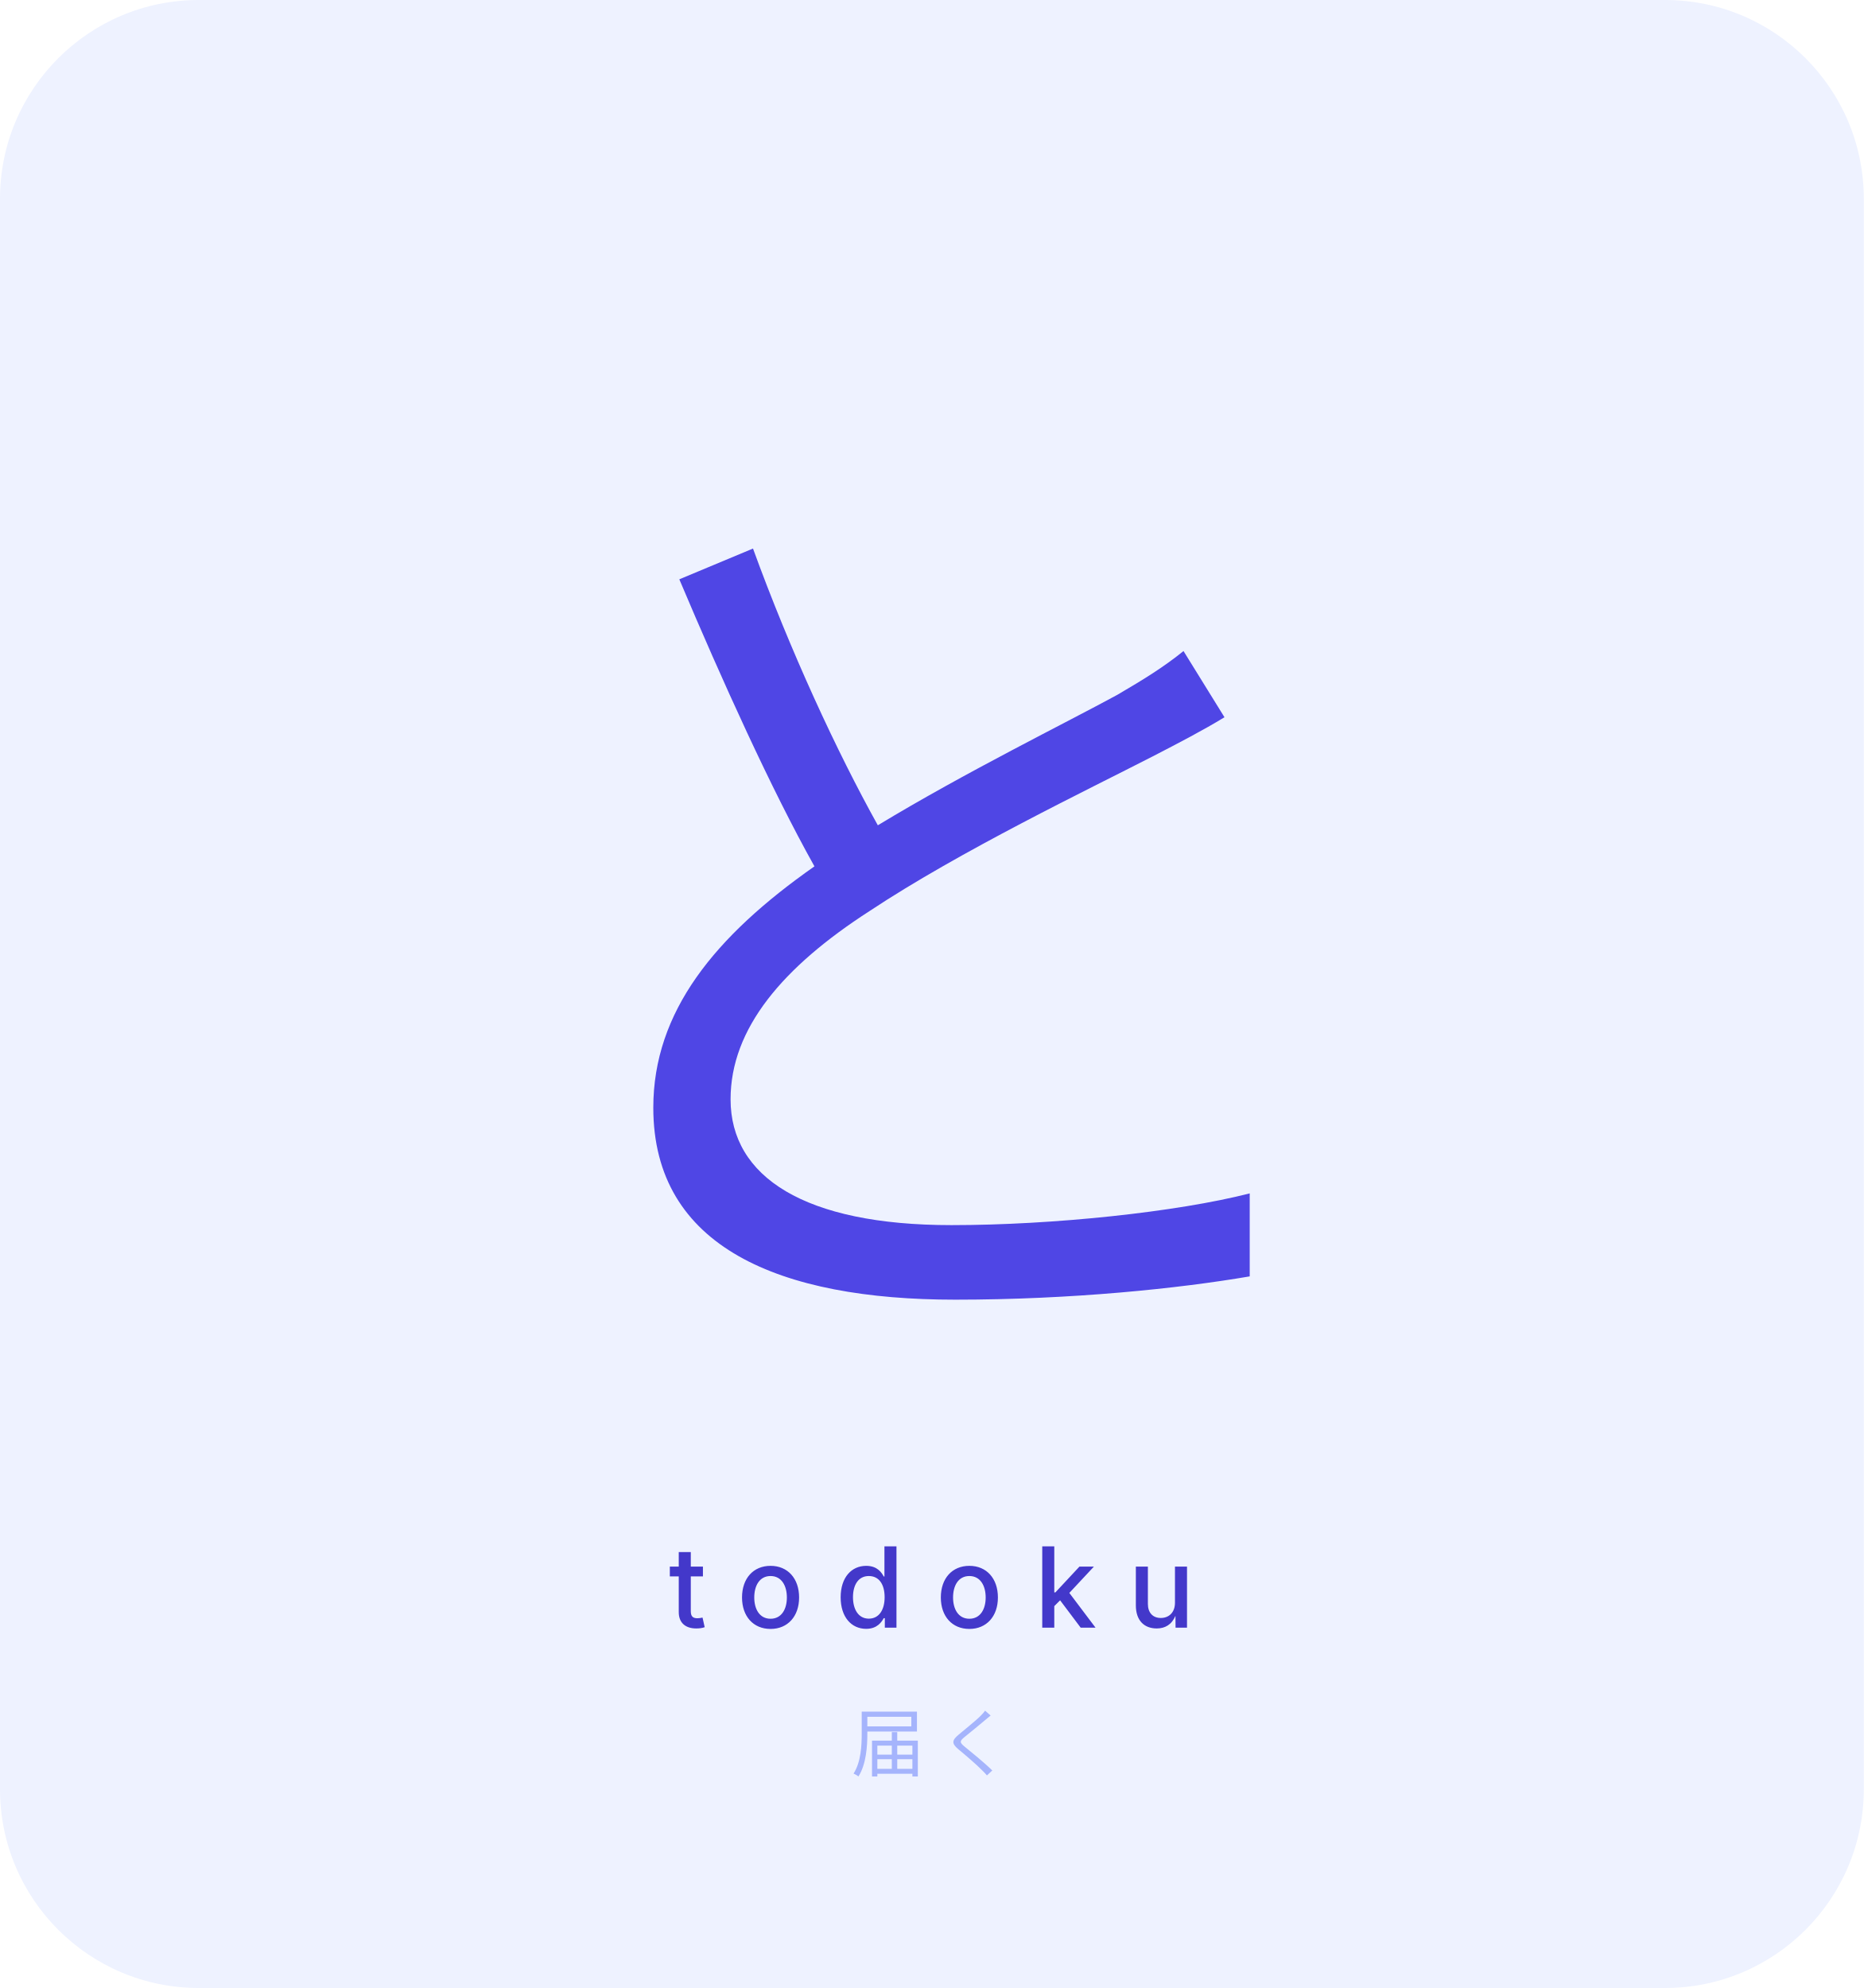
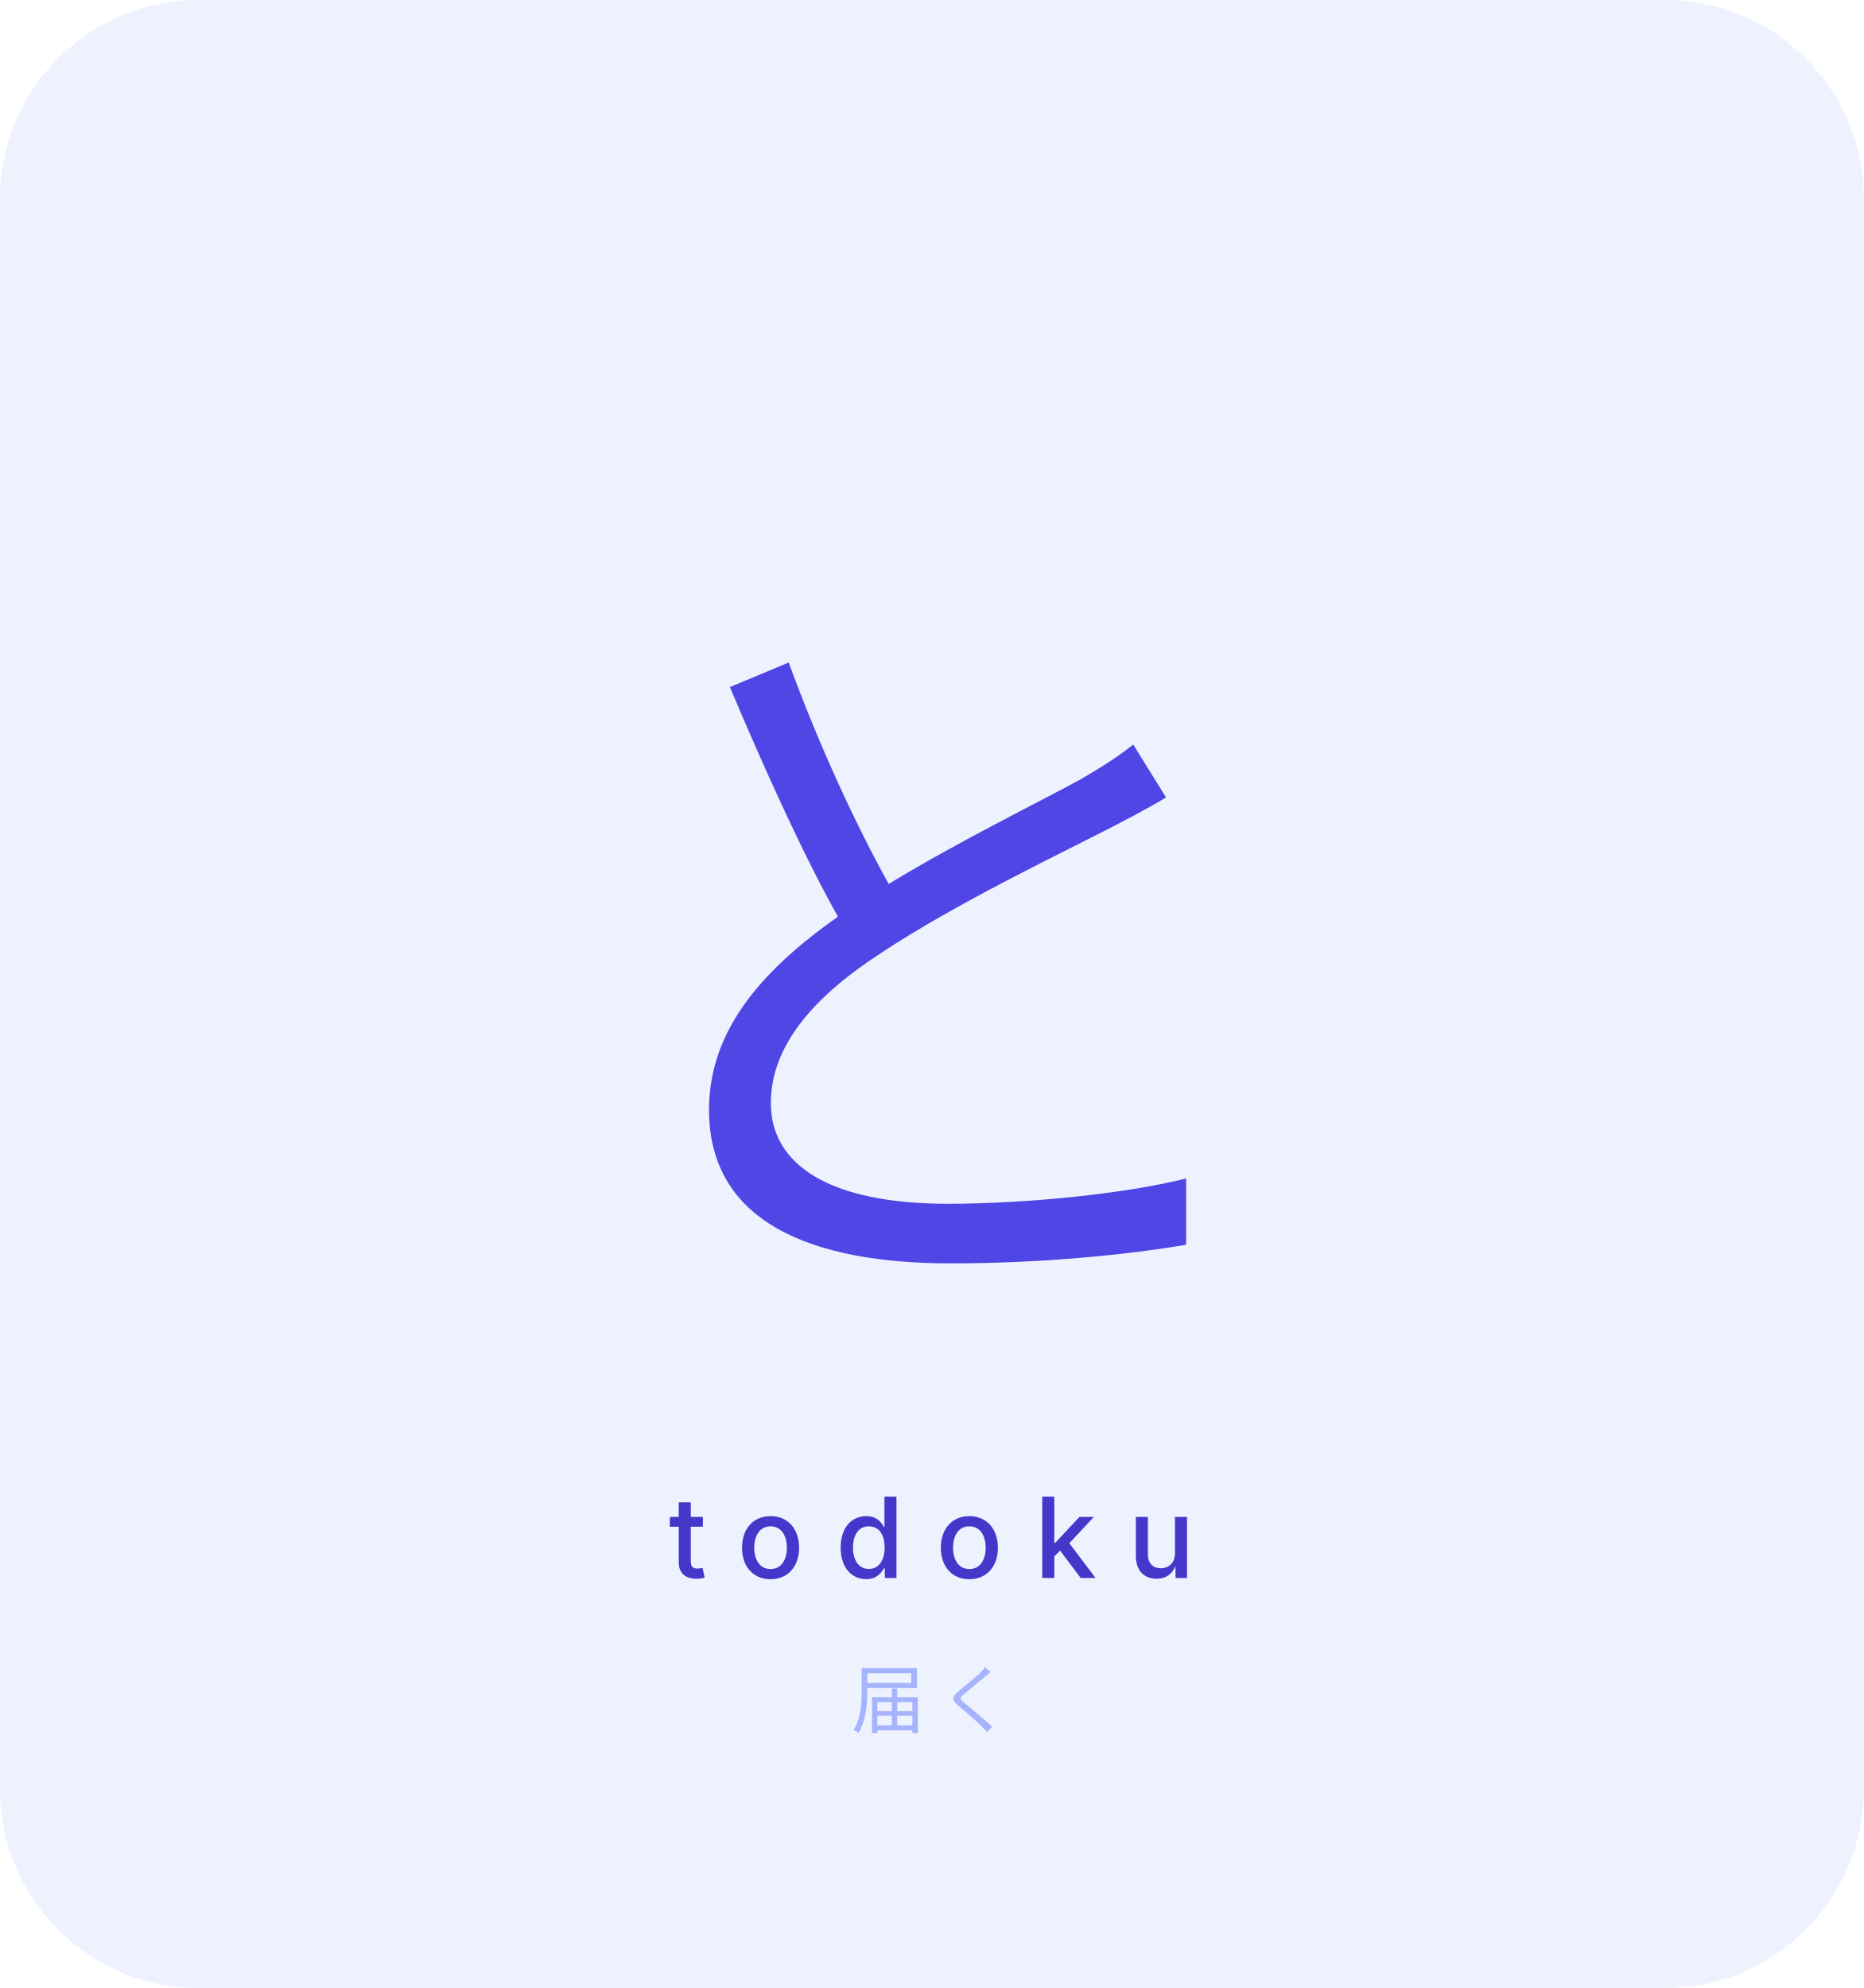
<svg xmlns="http://www.w3.org/2000/svg" viewBox="0 0 300 320" width="300" height="320">
+   <defs>
+     <clipPath id="card">
+       <rect x="0" y="0" width="300" height="320" rx="32" />
+     </clipPath>
+   </defs>
  <rect x="0" y="0" width="300" height="320" rx="32" fill="#eef2ff" />
-   <text x="150" y="205" text-anchor="middle" font-family="'Hiragino Sans','Noto Sans JP',sans-serif" font-size="150" font-weight="500" fill="#4f46e5">と</text>
-   <text x="150" y="262" text-anchor="middle" font-family="-apple-system,BlinkMacSystemFont,'Segoe UI',sans-serif" font-size="18" font-weight="500" letter-spacing="5" fill="#4338ca">todoku</text>
-   <text x="150" y="285" text-anchor="middle" font-family="-apple-system,BlinkMacSystemFont,'Segoe UI',sans-serif" font-size="12" font-weight="400" letter-spacing="2" fill="#a5b4fc">届く</text>
+   <g clip-path="url(#card)">
+     <text x="150" y="200" text-anchor="middle" font-family="'Hiragino Sans','Noto Sans JP',sans-serif" font-size="120" font-weight="500" fill="#4f46e5">と</text>
+   </g>
+   <text x="150" y="254" text-anchor="middle" font-family="-apple-system,BlinkMacSystemFont,'Segoe UI',sans-serif" font-size="18" font-weight="500" letter-spacing="5" fill="#4338ca">todoku</text>
+   <text x="150" y="278" text-anchor="middle" font-family="-apple-system,BlinkMacSystemFont,'Segoe UI',sans-serif" font-size="12" font-weight="400" letter-spacing="2" fill="#a5b4fc">届く</text>
</svg>
